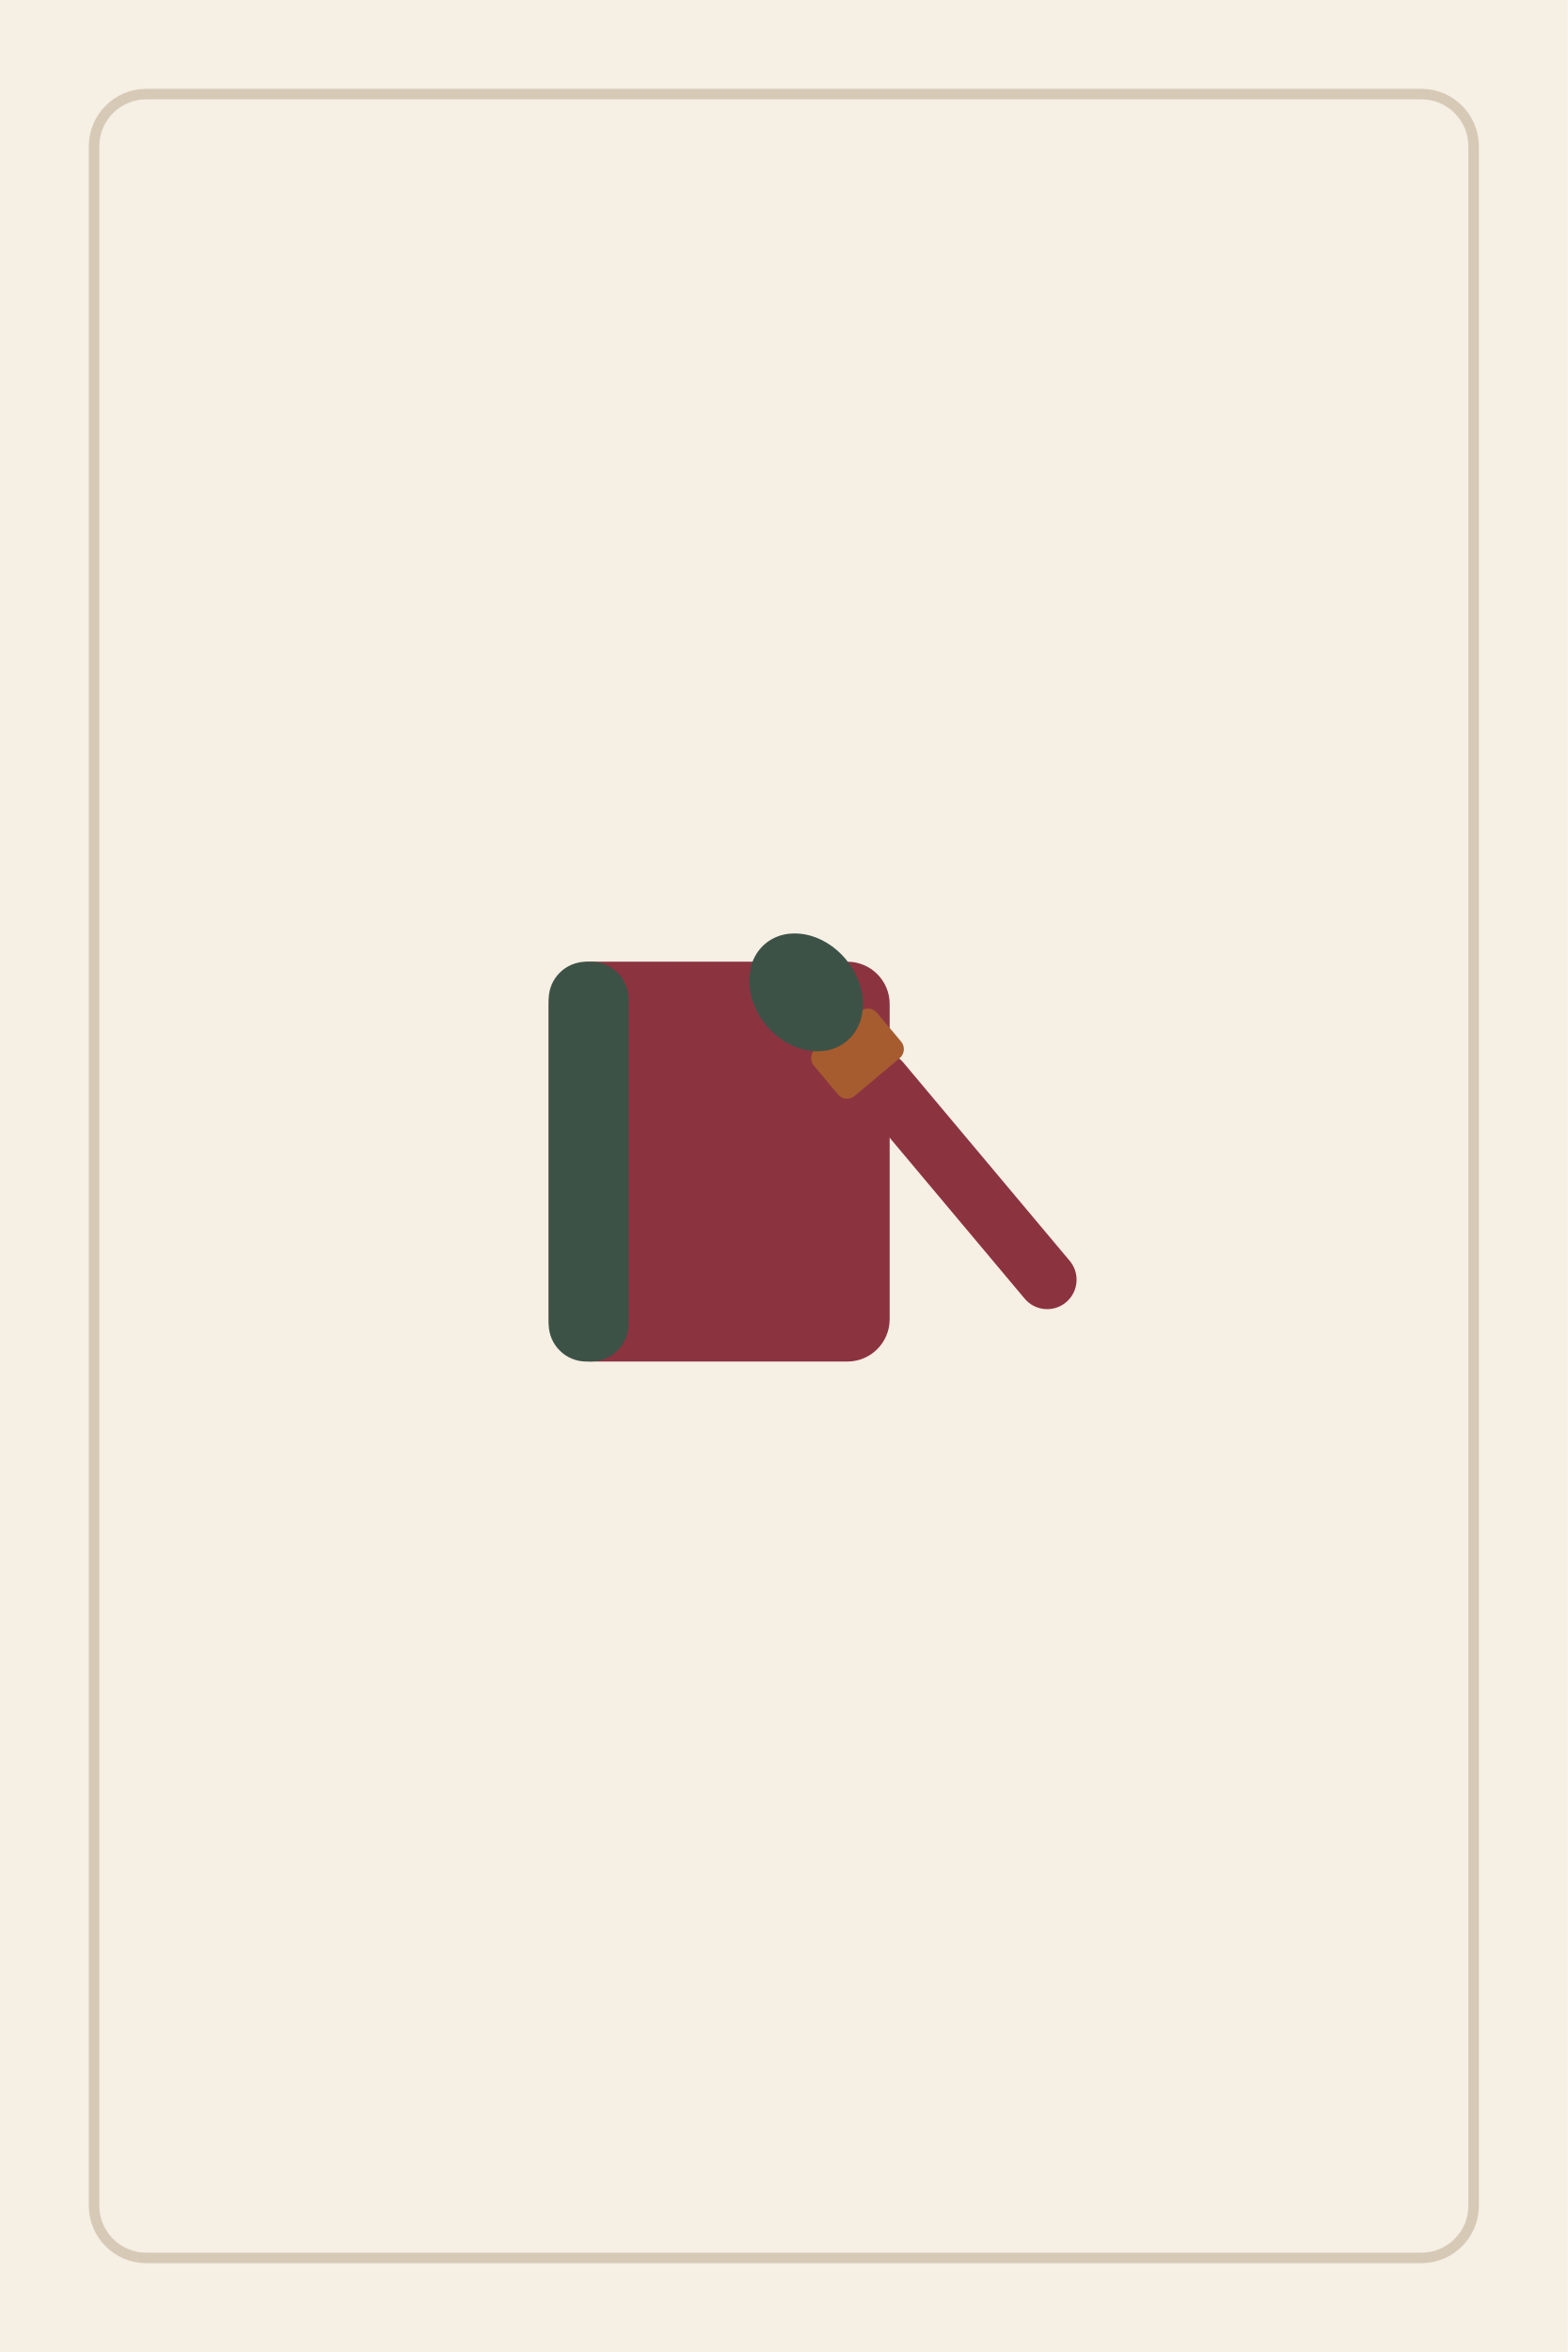
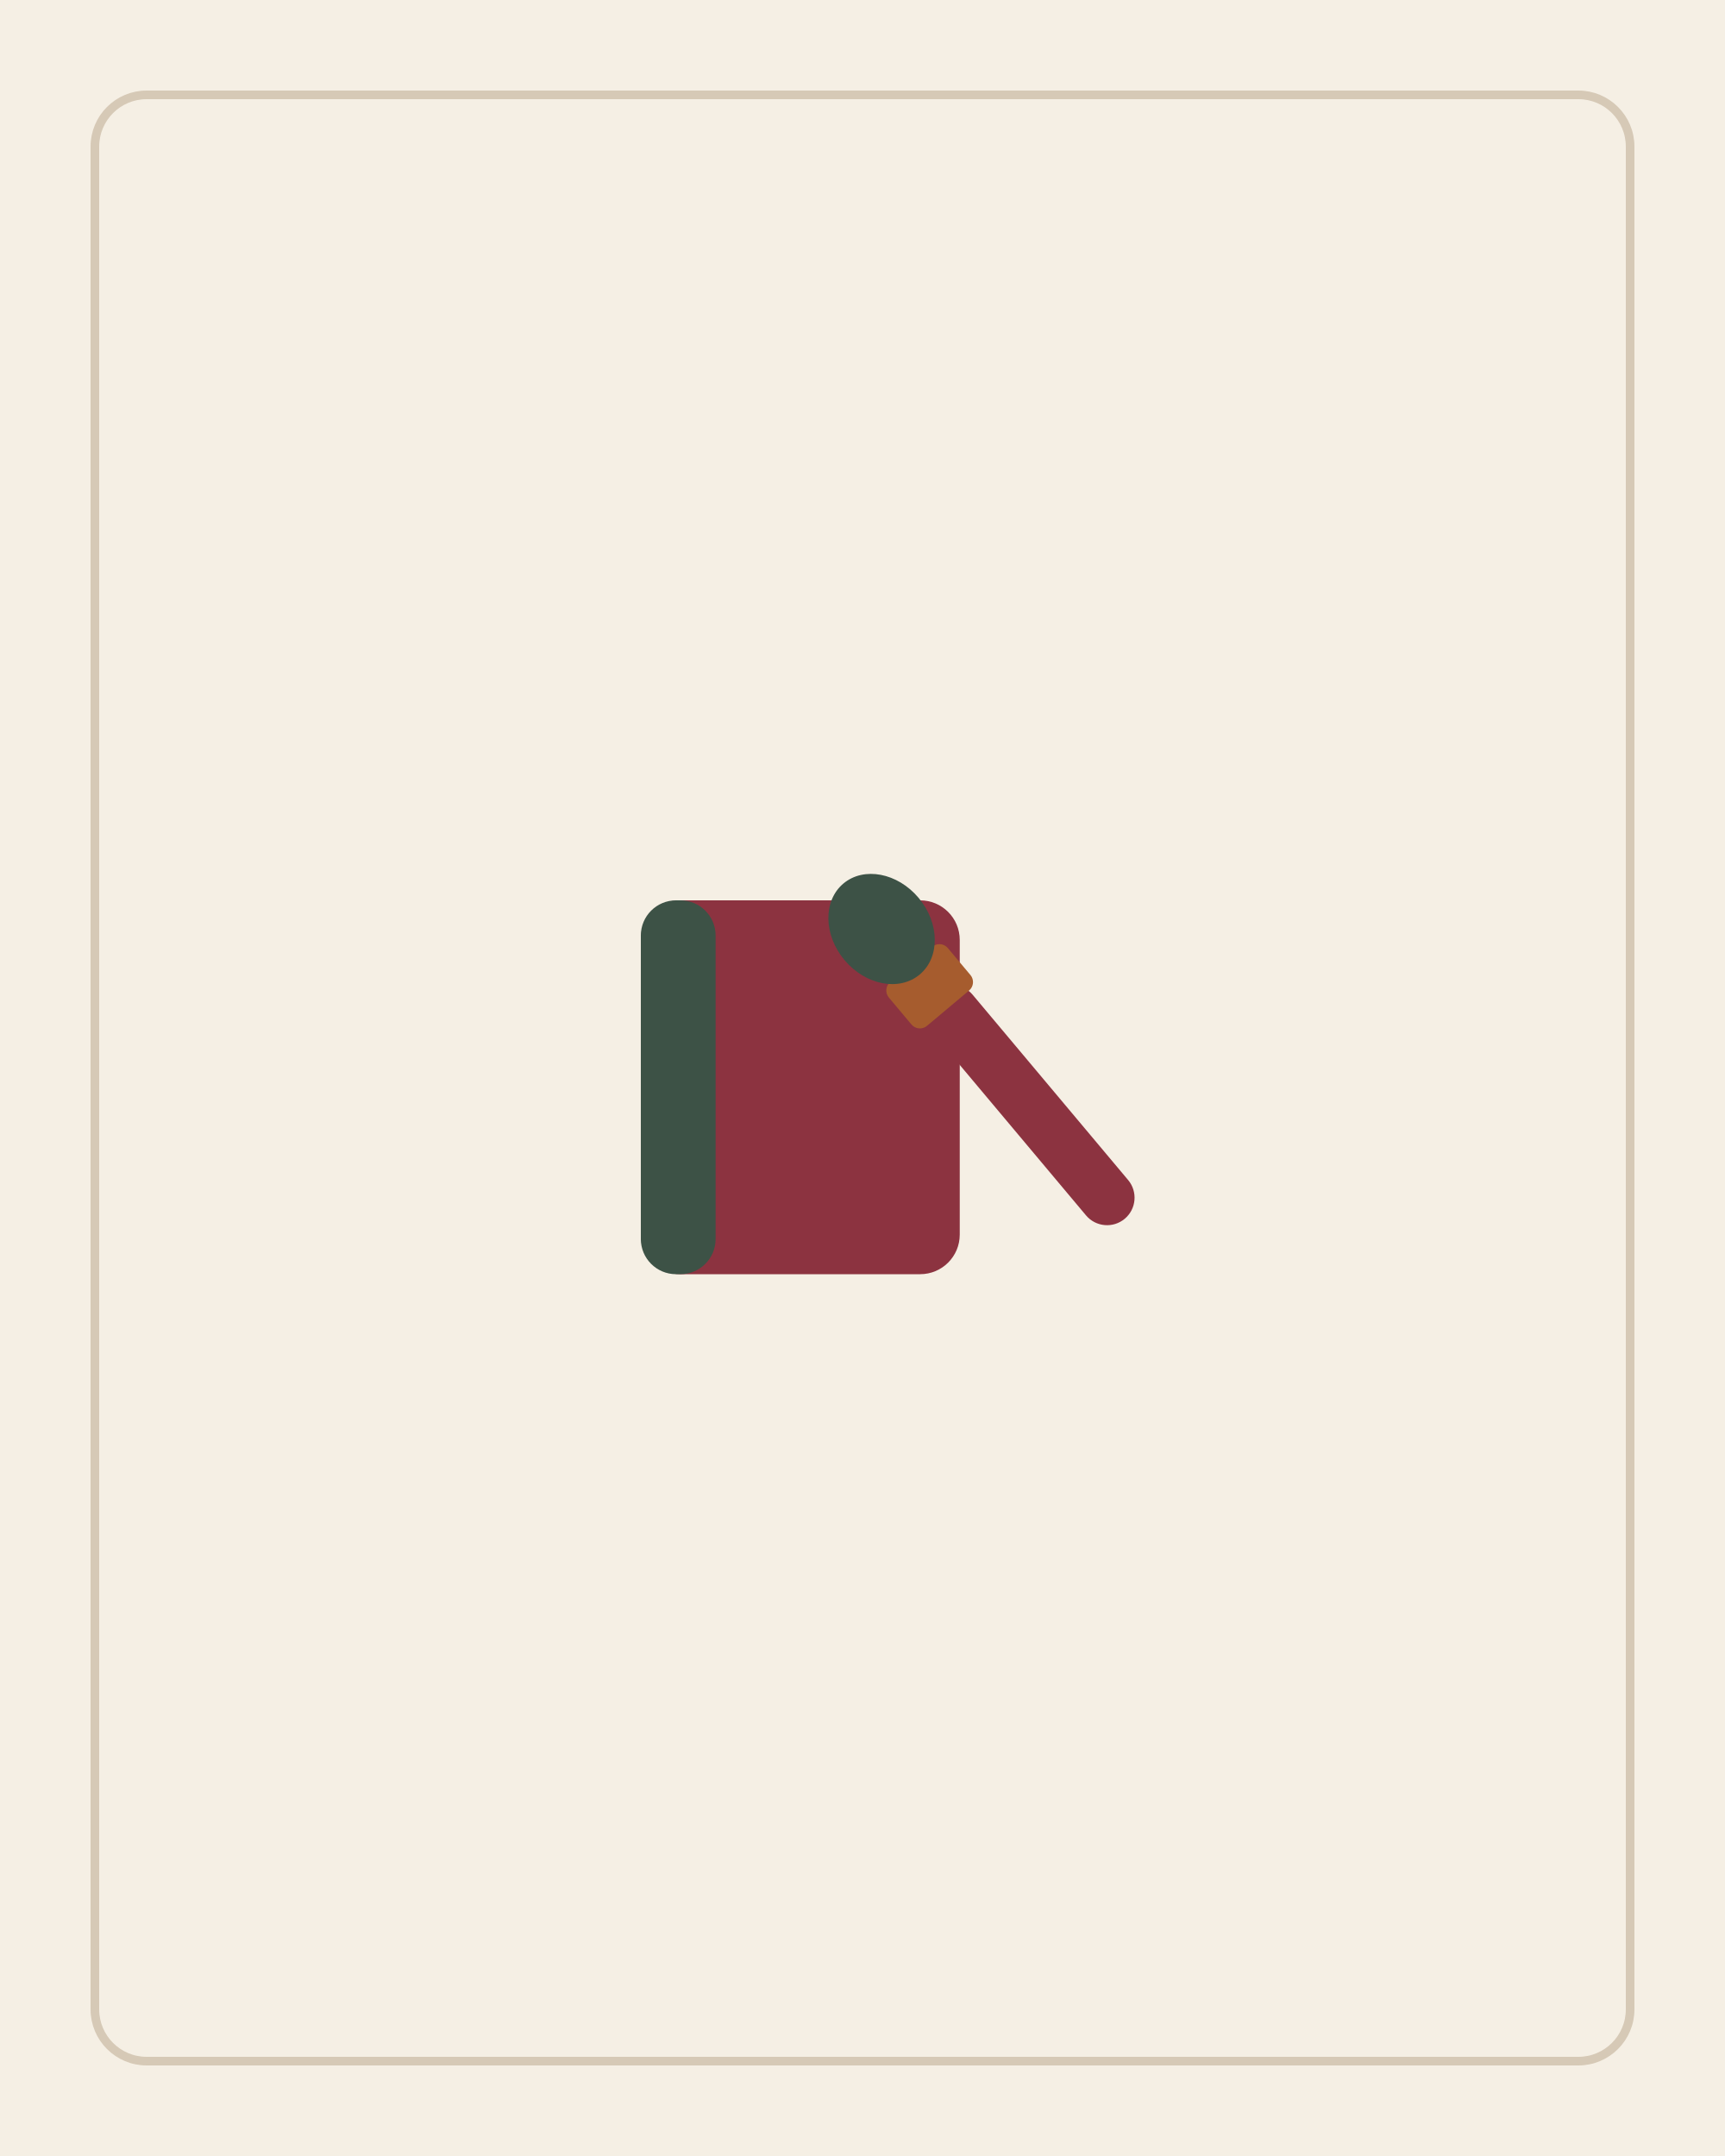
- <svg xmlns="http://www.w3.org/2000/svg" viewBox="0 0 300 450" width="300" height="450" role="img" aria-label="Cover coming soon">
-   <rect width="300" height="450" fill="#F5EFE4" />
-   <rect x="18" y="18" width="264" height="414" rx="10" fill="none" stroke="#D6C9B6" stroke-width="2" />
-   <g transform="translate(78 148) scale(4.5)">
+ <svg xmlns="http://www.w3.org/2000/svg" viewBox="0 0 400 500" width="400" height="500" role="img" aria-label="Artwork photo coming soon">
+   <rect width="400" height="500" fill="#F5EFE4" />
+   <rect x="22" y="22" width="356" height="456" rx="12" fill="none" stroke="#D6C9B6" stroke-width="2" />
+   <g transform="translate(118 168) scale(5.1)">
    <rect x="6" y="8" width="14.5" height="17" rx="1.8" fill="#8C3340" />
    <rect x="6" y="8" width="3.4" height="17" rx="1.6" fill="#3D5246" />
    <g transform="rotate(-40 22.5 16)">
      <rect x="21.3" y="11" width="2.5" height="13.5" rx="1.25" fill="#8C3340" />
      <rect x="20.8" y="9.4" width="3.5" height="2.6" rx="0.5" fill="#A65C2E" />
      <ellipse cx="22.55" cy="7.3" rx="2.2" ry="2.7" fill="#3D5246" />
    </g>
  </g>
</svg>
